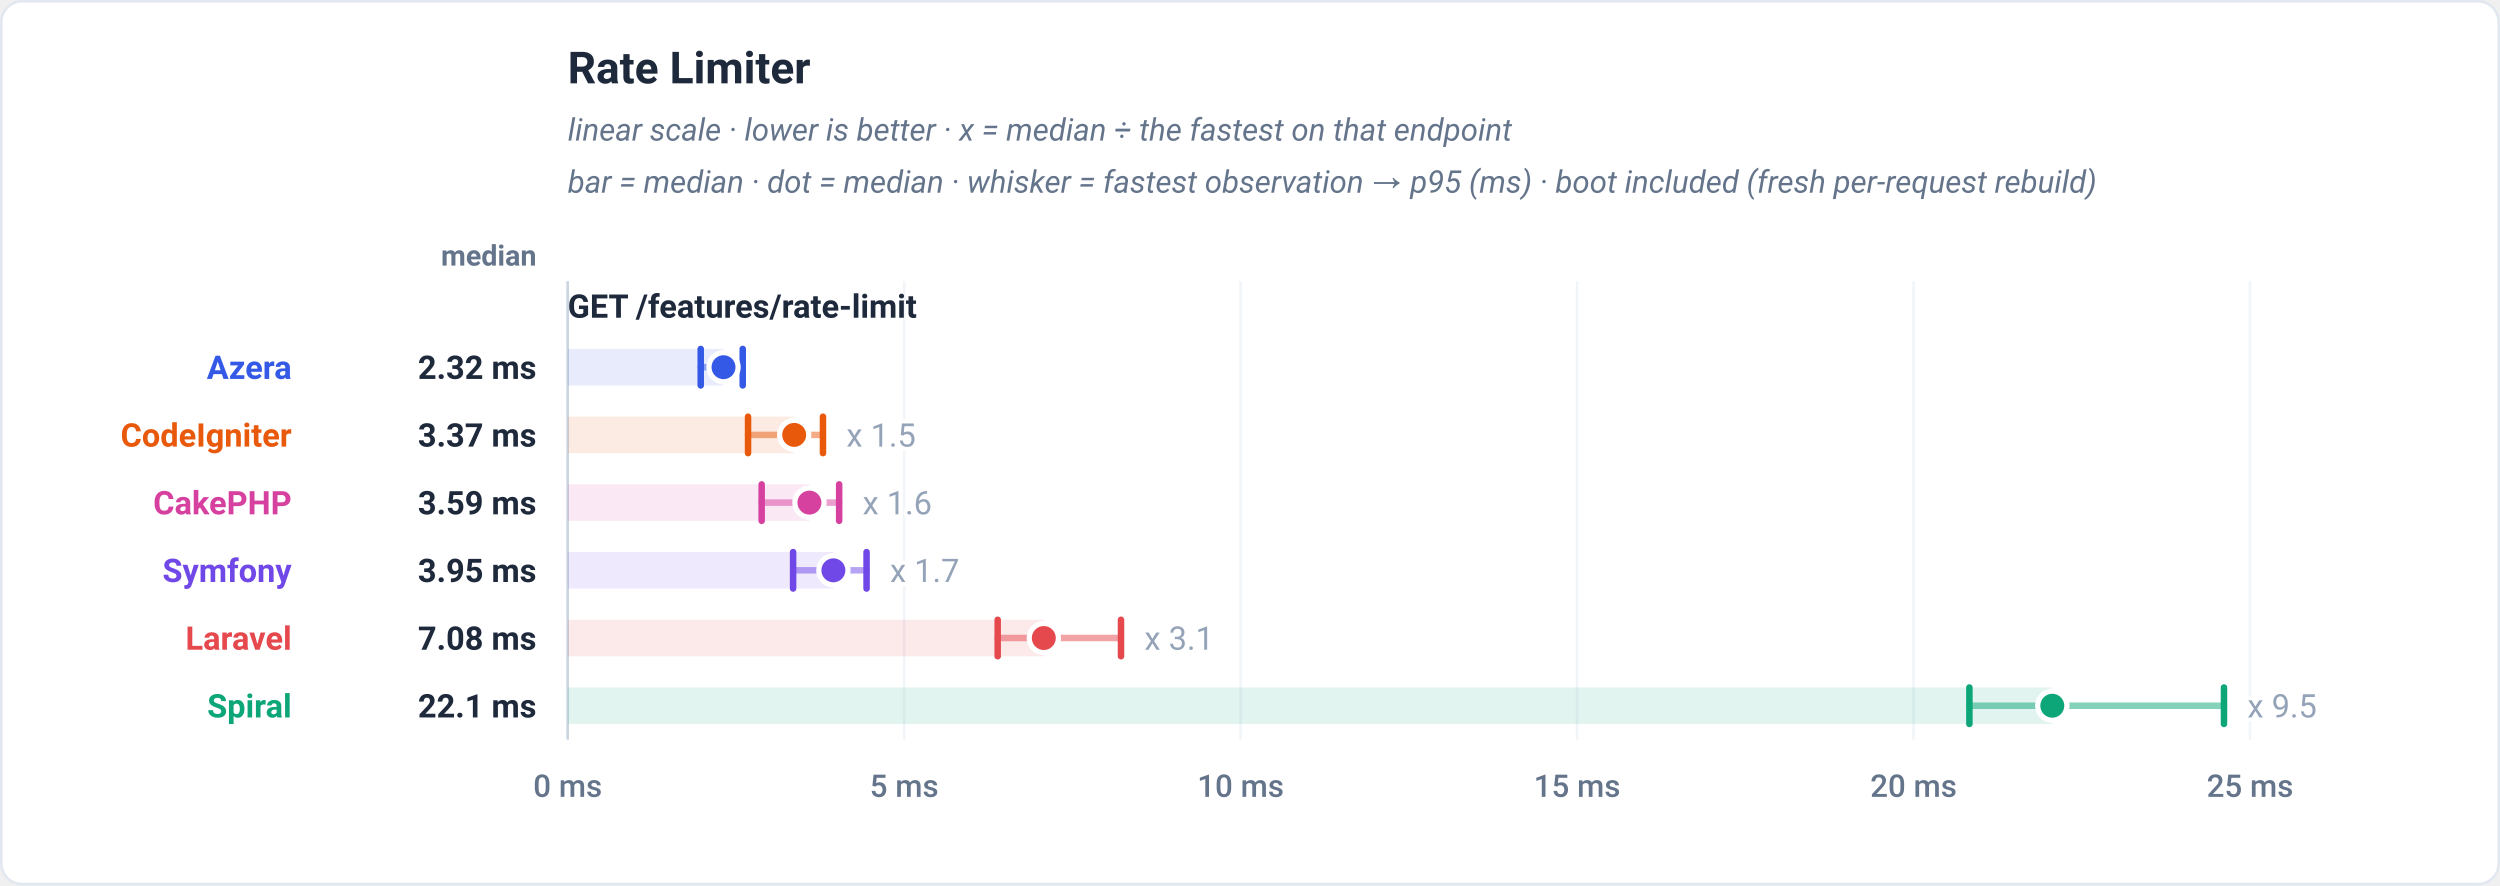
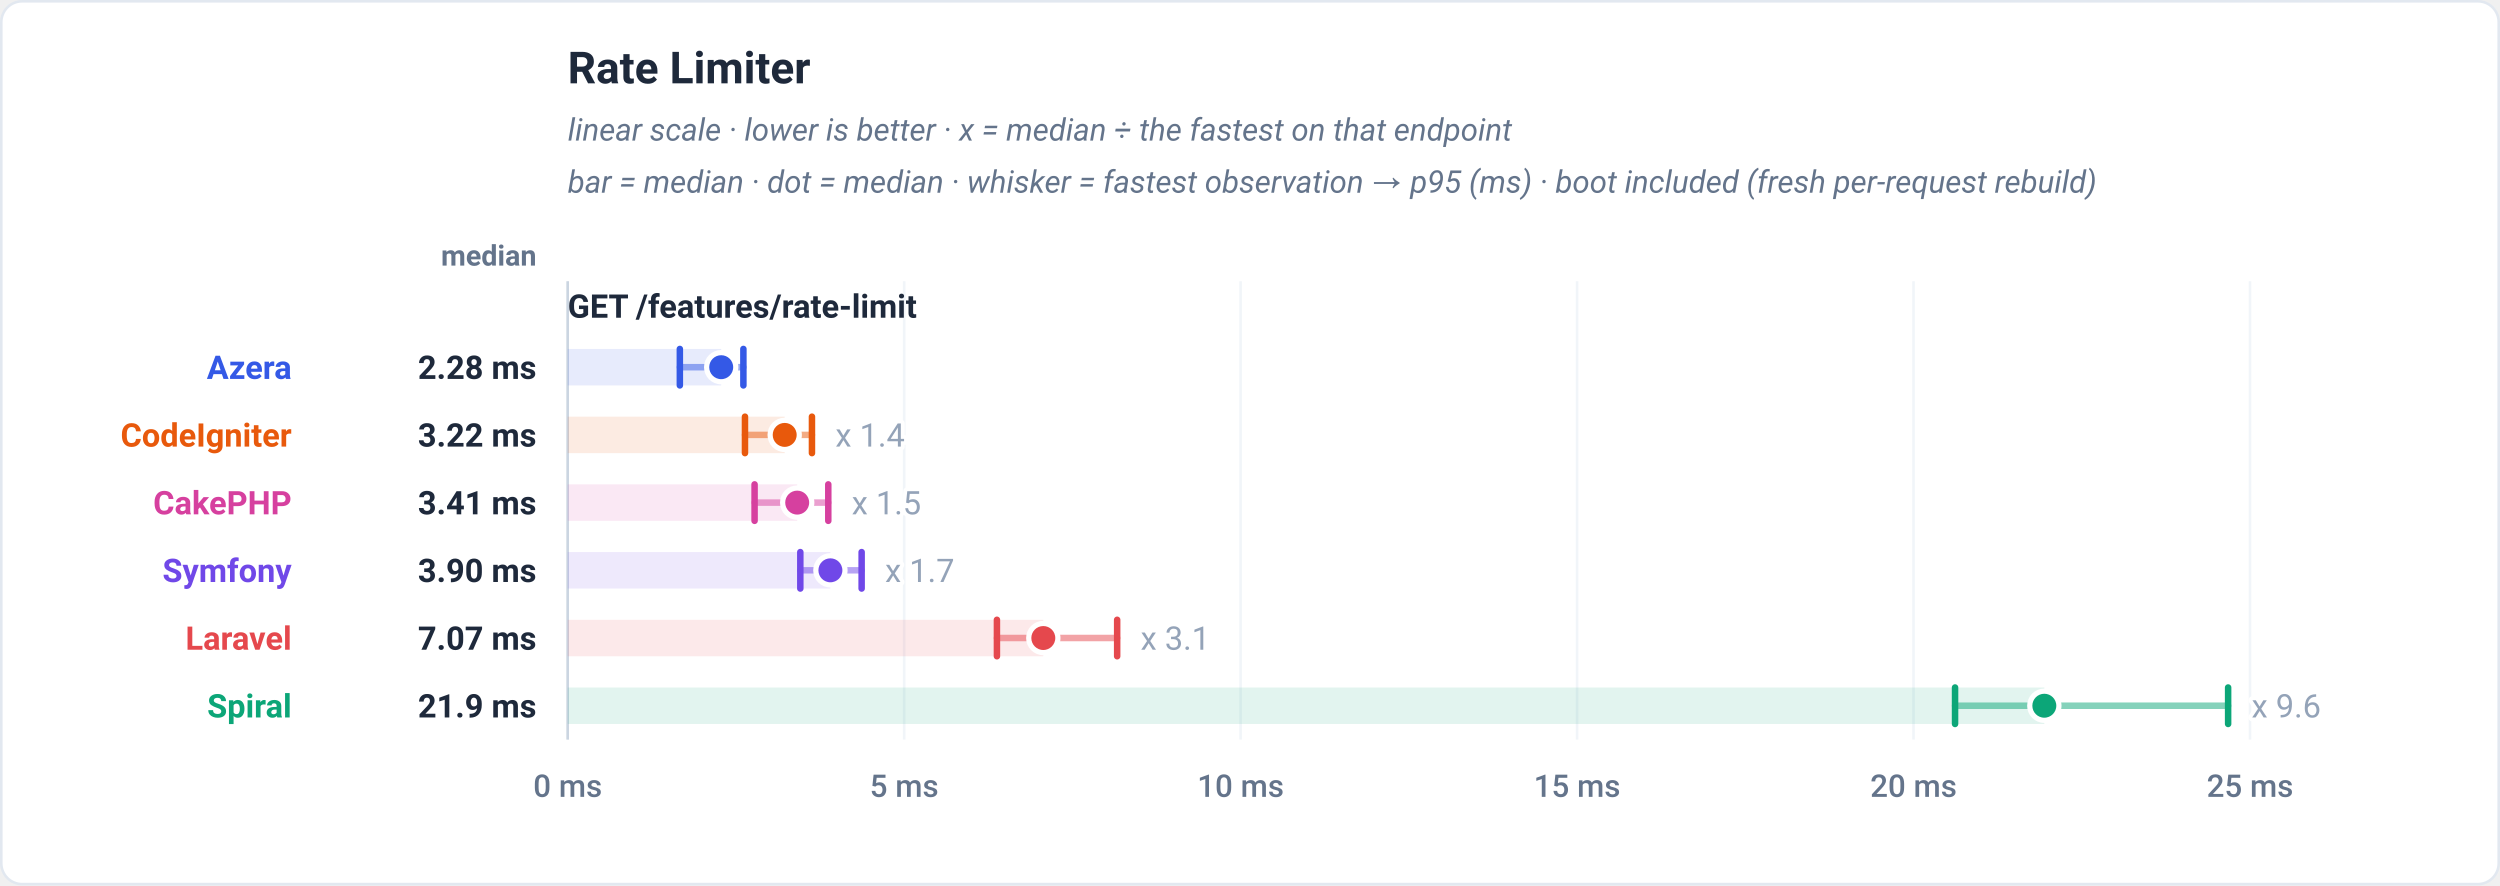
<svg xmlns="http://www.w3.org/2000/svg" viewBox="0 0 960 340" width="960" height="340" role="img" font-family="-apple-system,BlinkMacSystemFont,'Segoe UI',Roboto,Helvetica,Arial,sans-serif">
  <rect x="0.5" y="0.5" width="959" height="339" rx="8" fill="#ffffff" stroke="#e2e8f0" />
  <text x="218" y="32" font-family="-apple-system,BlinkMacSystemFont,'Segoe UI',Roboto,Helvetica,Arial,sans-serif" font-size="17" font-weight="700" fill="#1e293b" text-anchor="start">Rate Limiter</text>
  <text x="218" y="54" font-family="-apple-system,BlinkMacSystemFont,'Segoe UI',Roboto,Helvetica,Arial,sans-serif" font-size="12" font-weight="400" fill="#64748b" text-anchor="start" font-style="italic">linear scale · lower is better · x = median ÷ the fastest on that endpoint</text>
  <text x="218" y="74" font-family="-apple-system,BlinkMacSystemFont,'Segoe UI',Roboto,Helvetica,Arial,sans-serif" font-size="12" font-weight="400" fill="#64748b" text-anchor="start" font-style="italic">bar = median · dot = median · whisker = fastest observation → p95 (ms) · boot included (fresh per-request rebuild)</text>
  <text x="206" y="102" font-family="-apple-system,BlinkMacSystemFont,'Segoe UI',Roboto,Helvetica,Arial,sans-serif" font-size="11" font-weight="600" fill="#64748b" text-anchor="end">median</text>
  <line x1="218" y1="108" x2="218" y2="284" stroke="#f1f5f9" stroke-width="1" />
  <text x="218" y="306" font-family="-apple-system,BlinkMacSystemFont,'Segoe UI',Roboto,Helvetica,Arial,sans-serif" font-size="12" font-weight="500" fill="#64748b" text-anchor="middle">0 ms</text>
  <line x1="347.2" y1="108" x2="347.2" y2="284" stroke="#f1f5f9" stroke-width="1" />
  <text x="347.2" y="306" font-family="-apple-system,BlinkMacSystemFont,'Segoe UI',Roboto,Helvetica,Arial,sans-serif" font-size="12" font-weight="500" fill="#64748b" text-anchor="middle">5 ms</text>
  <line x1="476.4" y1="108" x2="476.4" y2="284" stroke="#f1f5f9" stroke-width="1" />
  <text x="476.4" y="306" font-family="-apple-system,BlinkMacSystemFont,'Segoe UI',Roboto,Helvetica,Arial,sans-serif" font-size="12" font-weight="500" fill="#64748b" text-anchor="middle">10 ms</text>
  <line x1="605.6" y1="108" x2="605.6" y2="284" stroke="#f1f5f9" stroke-width="1" />
  <text x="605.6" y="306" font-family="-apple-system,BlinkMacSystemFont,'Segoe UI',Roboto,Helvetica,Arial,sans-serif" font-size="12" font-weight="500" fill="#64748b" text-anchor="middle">15 ms</text>
  <line x1="734.8" y1="108" x2="734.8" y2="284" stroke="#f1f5f9" stroke-width="1" />
  <text x="734.8" y="306" font-family="-apple-system,BlinkMacSystemFont,'Segoe UI',Roboto,Helvetica,Arial,sans-serif" font-size="12" font-weight="500" fill="#64748b" text-anchor="middle">20 ms</text>
  <line x1="864" y1="108" x2="864" y2="284" stroke="#f1f5f9" stroke-width="1" />
  <text x="864" y="306" font-family="-apple-system,BlinkMacSystemFont,'Segoe UI',Roboto,Helvetica,Arial,sans-serif" font-size="12" font-weight="500" fill="#64748b" text-anchor="middle">25 ms</text>
  <line x1="218" y1="108" x2="218" y2="284" stroke="#cbd5e1" stroke-width="1" />
  <text x="218" y="122" font-family="-apple-system,BlinkMacSystemFont,'Segoe UI',Roboto,Helvetica,Arial,sans-serif" font-size="12.5" font-weight="700" fill="#1e293b" text-anchor="start">GET /features/rate-limit</text>
-   <rect x="218" y="134" width="59.83" height="14" fill="#3459e6" fill-opacity="0.12" />
-   <line x1="269.08" y1="141" x2="285.21" y2="141" stroke="#3459e6" stroke-width="2.5" stroke-linecap="round" opacity="0.5" />
-   <line x1="269.08" y1="134" x2="269.08" y2="148" stroke="#3459e6" stroke-width="2.5" stroke-linecap="round" />
-   <line x1="285.21" y1="134" x2="285.21" y2="148" stroke="#3459e6" stroke-width="2.5" stroke-linecap="round" />
-   <circle cx="277.83" cy="141" r="5.6" fill="#3459e6" stroke="#ffffff" stroke-width="2" />
+   <rect x="218" y="134" width="58.94" height="14" fill="#3459e6" fill-opacity="0.12" />
+   <line x1="261.06" y1="141" x2="285.46" y2="141" stroke="#3459e6" stroke-width="2.5" stroke-linecap="round" opacity="0.5" />
+   <line x1="261.06" y1="134" x2="261.06" y2="148" stroke="#3459e6" stroke-width="2.5" stroke-linecap="round" />
+   <line x1="285.46" y1="134" x2="285.46" y2="148" stroke="#3459e6" stroke-width="2.5" stroke-linecap="round" />
+   <circle cx="276.94" cy="141" r="5.6" fill="#3459e6" stroke="#ffffff" stroke-width="2" />
  <text x="112" y="145.5" font-family="-apple-system,BlinkMacSystemFont,'Segoe UI',Roboto,Helvetica,Arial,sans-serif" font-size="12.5" font-weight="700" fill="#3459e6" text-anchor="end">Azera</text>
-   <text x="206" y="145.5" font-family="-apple-system,BlinkMacSystemFont,'Segoe UI',Roboto,Helvetica,Arial,sans-serif" font-size="12.5" font-weight="700" fill="#1e293b" text-anchor="end">2.32 ms</text>
-   <rect x="218" y="160" width="86.96" height="14" fill="#e8590c" fill-opacity="0.12" />
-   <line x1="287.25" y1="167" x2="316.02" y2="167" stroke="#e8590c" stroke-width="2.5" stroke-linecap="round" opacity="0.5" />
-   <line x1="287.25" y1="160" x2="287.25" y2="174" stroke="#e8590c" stroke-width="2.5" stroke-linecap="round" />
-   <line x1="316.02" y1="160" x2="316.02" y2="174" stroke="#e8590c" stroke-width="2.5" stroke-linecap="round" />
-   <circle cx="304.96" cy="167" r="5.6" fill="#e8590c" stroke="#ffffff" stroke-width="2" />
-   <text x="325.02" y="171.5" font-family="-apple-system,BlinkMacSystemFont,'Segoe UI',Roboto,Helvetica,Arial,sans-serif" font-size="12.5" font-weight="400" fill="#94a3b8" text-anchor="start" stroke="#ffffff" stroke-width="3" paint-order="stroke" stroke-linejoin="round">x 1.5</text>
+   <text x="206" y="145.5" font-family="-apple-system,BlinkMacSystemFont,'Segoe UI',Roboto,Helvetica,Arial,sans-serif" font-size="12.5" font-weight="700" fill="#1e293b" text-anchor="end">2.28 ms</text>
+   <rect x="218" y="160" width="83.32" height="14" fill="#e8590c" fill-opacity="0.12" />
+   <line x1="286.07" y1="167" x2="311.79" y2="167" stroke="#e8590c" stroke-width="2.5" stroke-linecap="round" opacity="0.5" />
+   <line x1="286.07" y1="160" x2="286.07" y2="174" stroke="#e8590c" stroke-width="2.5" stroke-linecap="round" />
+   <line x1="311.79" y1="160" x2="311.79" y2="174" stroke="#e8590c" stroke-width="2.5" stroke-linecap="round" />
+   <circle cx="301.32" cy="167" r="5.6" fill="#e8590c" stroke="#ffffff" stroke-width="2" />
+   <text x="320.79" y="171.5" font-family="-apple-system,BlinkMacSystemFont,'Segoe UI',Roboto,Helvetica,Arial,sans-serif" font-size="12.5" font-weight="400" fill="#94a3b8" text-anchor="start" stroke="#ffffff" stroke-width="3" paint-order="stroke" stroke-linejoin="round">x 1.4</text>
  <text x="112" y="171.5" font-family="-apple-system,BlinkMacSystemFont,'Segoe UI',Roboto,Helvetica,Arial,sans-serif" font-size="12.5" font-weight="700" fill="#e8590c" text-anchor="end">CodeIgniter</text>
-   <text x="206" y="171.5" font-family="-apple-system,BlinkMacSystemFont,'Segoe UI',Roboto,Helvetica,Arial,sans-serif" font-size="12.5" font-weight="700" fill="#1e293b" text-anchor="end">3.37 ms</text>
-   <rect x="218" y="186" width="92.82" height="14" fill="#d6409f" fill-opacity="0.12" />
-   <line x1="292.48" y1="193" x2="322.23" y2="193" stroke="#d6409f" stroke-width="2.5" stroke-linecap="round" opacity="0.5" />
-   <line x1="292.48" y1="186" x2="292.48" y2="200" stroke="#d6409f" stroke-width="2.5" stroke-linecap="round" />
-   <line x1="322.23" y1="186" x2="322.23" y2="200" stroke="#d6409f" stroke-width="2.5" stroke-linecap="round" />
-   <circle cx="310.82" cy="193" r="5.6" fill="#d6409f" stroke="#ffffff" stroke-width="2" />
-   <text x="331.23" y="197.5" font-family="-apple-system,BlinkMacSystemFont,'Segoe UI',Roboto,Helvetica,Arial,sans-serif" font-size="12.5" font-weight="400" fill="#94a3b8" text-anchor="start" stroke="#ffffff" stroke-width="3" paint-order="stroke" stroke-linejoin="round">x 1.6</text>
+   <text x="206" y="171.5" font-family="-apple-system,BlinkMacSystemFont,'Segoe UI',Roboto,Helvetica,Arial,sans-serif" font-size="12.5" font-weight="700" fill="#1e293b" text-anchor="end">3.22 ms</text>
+   <rect x="218" y="186" width="88.12" height="14" fill="#d6409f" fill-opacity="0.12" />
+   <line x1="289.76" y1="193" x2="318.06" y2="193" stroke="#d6409f" stroke-width="2.5" stroke-linecap="round" opacity="0.5" />
+   <line x1="289.76" y1="186" x2="289.76" y2="200" stroke="#d6409f" stroke-width="2.5" stroke-linecap="round" />
+   <line x1="318.06" y1="186" x2="318.06" y2="200" stroke="#d6409f" stroke-width="2.5" stroke-linecap="round" />
+   <circle cx="306.12" cy="193" r="5.6" fill="#d6409f" stroke="#ffffff" stroke-width="2" />
+   <text x="327.06" y="197.5" font-family="-apple-system,BlinkMacSystemFont,'Segoe UI',Roboto,Helvetica,Arial,sans-serif" font-size="12.5" font-weight="400" fill="#94a3b8" text-anchor="start" stroke="#ffffff" stroke-width="3" paint-order="stroke" stroke-linejoin="round">x 1.5</text>
  <text x="112" y="197.5" font-family="-apple-system,BlinkMacSystemFont,'Segoe UI',Roboto,Helvetica,Arial,sans-serif" font-size="12.5" font-weight="700" fill="#d6409f" text-anchor="end">CakePHP</text>
-   <text x="206" y="197.5" font-family="-apple-system,BlinkMacSystemFont,'Segoe UI',Roboto,Helvetica,Arial,sans-serif" font-size="12.5" font-weight="700" fill="#1e293b" text-anchor="end">3.59 ms</text>
-   <rect x="218" y="212" width="102.02" height="14" fill="#7048e8" fill-opacity="0.12" />
-   <line x1="304.55" y1="219" x2="332.76" y2="219" stroke="#7048e8" stroke-width="2.5" stroke-linecap="round" opacity="0.5" />
-   <line x1="304.55" y1="212" x2="304.55" y2="226" stroke="#7048e8" stroke-width="2.5" stroke-linecap="round" />
-   <line x1="332.76" y1="212" x2="332.76" y2="226" stroke="#7048e8" stroke-width="2.5" stroke-linecap="round" />
-   <circle cx="320.02" cy="219" r="5.6" fill="#7048e8" stroke="#ffffff" stroke-width="2" />
-   <text x="341.76" y="223.5" font-family="-apple-system,BlinkMacSystemFont,'Segoe UI',Roboto,Helvetica,Arial,sans-serif" font-size="12.5" font-weight="400" fill="#94a3b8" text-anchor="start" stroke="#ffffff" stroke-width="3" paint-order="stroke" stroke-linejoin="round">x 1.7</text>
+   <text x="206" y="197.5" font-family="-apple-system,BlinkMacSystemFont,'Segoe UI',Roboto,Helvetica,Arial,sans-serif" font-size="12.5" font-weight="700" fill="#1e293b" text-anchor="end">3.41 ms</text>
+   <rect x="218" y="212" width="100.87" height="14" fill="#7048e8" fill-opacity="0.12" />
+   <line x1="307.32" y1="219" x2="330.87" y2="219" stroke="#7048e8" stroke-width="2.5" stroke-linecap="round" opacity="0.5" />
+   <line x1="307.32" y1="212" x2="307.32" y2="226" stroke="#7048e8" stroke-width="2.5" stroke-linecap="round" />
+   <line x1="330.87" y1="212" x2="330.87" y2="226" stroke="#7048e8" stroke-width="2.5" stroke-linecap="round" />
+   <circle cx="318.87" cy="219" r="5.6" fill="#7048e8" stroke="#ffffff" stroke-width="2" />
+   <text x="339.87" y="223.5" font-family="-apple-system,BlinkMacSystemFont,'Segoe UI',Roboto,Helvetica,Arial,sans-serif" font-size="12.5" font-weight="400" fill="#94a3b8" text-anchor="start" stroke="#ffffff" stroke-width="3" paint-order="stroke" stroke-linejoin="round">x 1.7</text>
  <text x="112" y="223.5" font-family="-apple-system,BlinkMacSystemFont,'Segoe UI',Roboto,Helvetica,Arial,sans-serif" font-size="12.5" font-weight="700" fill="#7048e8" text-anchor="end">Symfony</text>
-   <text x="206" y="223.5" font-family="-apple-system,BlinkMacSystemFont,'Segoe UI',Roboto,Helvetica,Arial,sans-serif" font-size="12.5" font-weight="700" fill="#1e293b" text-anchor="end">3.95 ms</text>
-   <rect x="218" y="238" width="182.82" height="14" fill="#e5484d" fill-opacity="0.12" />
-   <line x1="383.11" y1="245" x2="430.46" y2="245" stroke="#e5484d" stroke-width="2.5" stroke-linecap="round" opacity="0.5" />
-   <line x1="383.11" y1="238" x2="383.11" y2="252" stroke="#e5484d" stroke-width="2.5" stroke-linecap="round" />
-   <line x1="430.46" y1="238" x2="430.46" y2="252" stroke="#e5484d" stroke-width="2.5" stroke-linecap="round" />
-   <circle cx="400.82" cy="245" r="5.6" fill="#e5484d" stroke="#ffffff" stroke-width="2" />
-   <text x="439.46" y="249.5" font-family="-apple-system,BlinkMacSystemFont,'Segoe UI',Roboto,Helvetica,Arial,sans-serif" font-size="12.5" font-weight="400" fill="#94a3b8" text-anchor="start" stroke="#ffffff" stroke-width="3" paint-order="stroke" stroke-linejoin="round">x 3.1</text>
+   <text x="206" y="223.5" font-family="-apple-system,BlinkMacSystemFont,'Segoe UI',Roboto,Helvetica,Arial,sans-serif" font-size="12.5" font-weight="700" fill="#1e293b" text-anchor="end">3.90 ms</text>
+   <rect x="218" y="238" width="182.63" height="14" fill="#e5484d" fill-opacity="0.12" />
+   <line x1="382.82" y1="245" x2="428.99" y2="245" stroke="#e5484d" stroke-width="2.5" stroke-linecap="round" opacity="0.5" />
+   <line x1="382.82" y1="238" x2="382.82" y2="252" stroke="#e5484d" stroke-width="2.5" stroke-linecap="round" />
+   <line x1="428.99" y1="238" x2="428.99" y2="252" stroke="#e5484d" stroke-width="2.5" stroke-linecap="round" />
+   <circle cx="400.63" cy="245" r="5.6" fill="#e5484d" stroke="#ffffff" stroke-width="2" />
+   <text x="437.99" y="249.5" font-family="-apple-system,BlinkMacSystemFont,'Segoe UI',Roboto,Helvetica,Arial,sans-serif" font-size="12.5" font-weight="400" fill="#94a3b8" text-anchor="start" stroke="#ffffff" stroke-width="3" paint-order="stroke" stroke-linejoin="round">x 3.1</text>
  <text x="112" y="249.5" font-family="-apple-system,BlinkMacSystemFont,'Segoe UI',Roboto,Helvetica,Arial,sans-serif" font-size="12.5" font-weight="700" fill="#e5484d" text-anchor="end">Laravel</text>
-   <text x="206" y="249.5" font-family="-apple-system,BlinkMacSystemFont,'Segoe UI',Roboto,Helvetica,Arial,sans-serif" font-size="12.5" font-weight="700" fill="#1e293b" text-anchor="end">7.08 ms</text>
-   <rect x="218" y="264" width="570.08" height="14" fill="#0ca678" fill-opacity="0.12" />
-   <line x1="756.25" y1="271" x2="854.01" y2="271" stroke="#0ca678" stroke-width="2.5" stroke-linecap="round" opacity="0.5" />
-   <line x1="756.25" y1="264" x2="756.25" y2="278" stroke="#0ca678" stroke-width="2.5" stroke-linecap="round" />
-   <line x1="854.01" y1="264" x2="854.01" y2="278" stroke="#0ca678" stroke-width="2.5" stroke-linecap="round" />
-   <circle cx="788.08" cy="271" r="5.6" fill="#0ca678" stroke="#ffffff" stroke-width="2" />
-   <text x="863.01" y="275.5" font-family="-apple-system,BlinkMacSystemFont,'Segoe UI',Roboto,Helvetica,Arial,sans-serif" font-size="12.5" font-weight="400" fill="#94a3b8" text-anchor="start" stroke="#ffffff" stroke-width="3" paint-order="stroke" stroke-linejoin="round">x 9.5</text>
+   <text x="206" y="249.5" font-family="-apple-system,BlinkMacSystemFont,'Segoe UI',Roboto,Helvetica,Arial,sans-serif" font-size="12.5" font-weight="700" fill="#1e293b" text-anchor="end">7.07 ms</text>
+   <rect x="218" y="264" width="567.02" height="14" fill="#0ca678" fill-opacity="0.12" />
+   <line x1="750.74" y1="271" x2="855.6" y2="271" stroke="#0ca678" stroke-width="2.5" stroke-linecap="round" opacity="0.5" />
+   <line x1="750.74" y1="264" x2="750.74" y2="278" stroke="#0ca678" stroke-width="2.5" stroke-linecap="round" />
+   <line x1="855.6" y1="264" x2="855.6" y2="278" stroke="#0ca678" stroke-width="2.5" stroke-linecap="round" />
+   <circle cx="785.02" cy="271" r="5.6" fill="#0ca678" stroke="#ffffff" stroke-width="2" />
+   <text x="864.6" y="275.5" font-family="-apple-system,BlinkMacSystemFont,'Segoe UI',Roboto,Helvetica,Arial,sans-serif" font-size="12.5" font-weight="400" fill="#94a3b8" text-anchor="start" stroke="#ffffff" stroke-width="3" paint-order="stroke" stroke-linejoin="round">x 9.6</text>
  <text x="112" y="275.5" font-family="-apple-system,BlinkMacSystemFont,'Segoe UI',Roboto,Helvetica,Arial,sans-serif" font-size="12.5" font-weight="700" fill="#0ca678" text-anchor="end">Spiral</text>
-   <text x="206" y="275.5" font-family="-apple-system,BlinkMacSystemFont,'Segoe UI',Roboto,Helvetica,Arial,sans-serif" font-size="12.5" font-weight="700" fill="#1e293b" text-anchor="end">22.1 ms</text>
+   <text x="206" y="275.5" font-family="-apple-system,BlinkMacSystemFont,'Segoe UI',Roboto,Helvetica,Arial,sans-serif" font-size="12.5" font-weight="700" fill="#1e293b" text-anchor="end">21.9 ms</text>
</svg>
